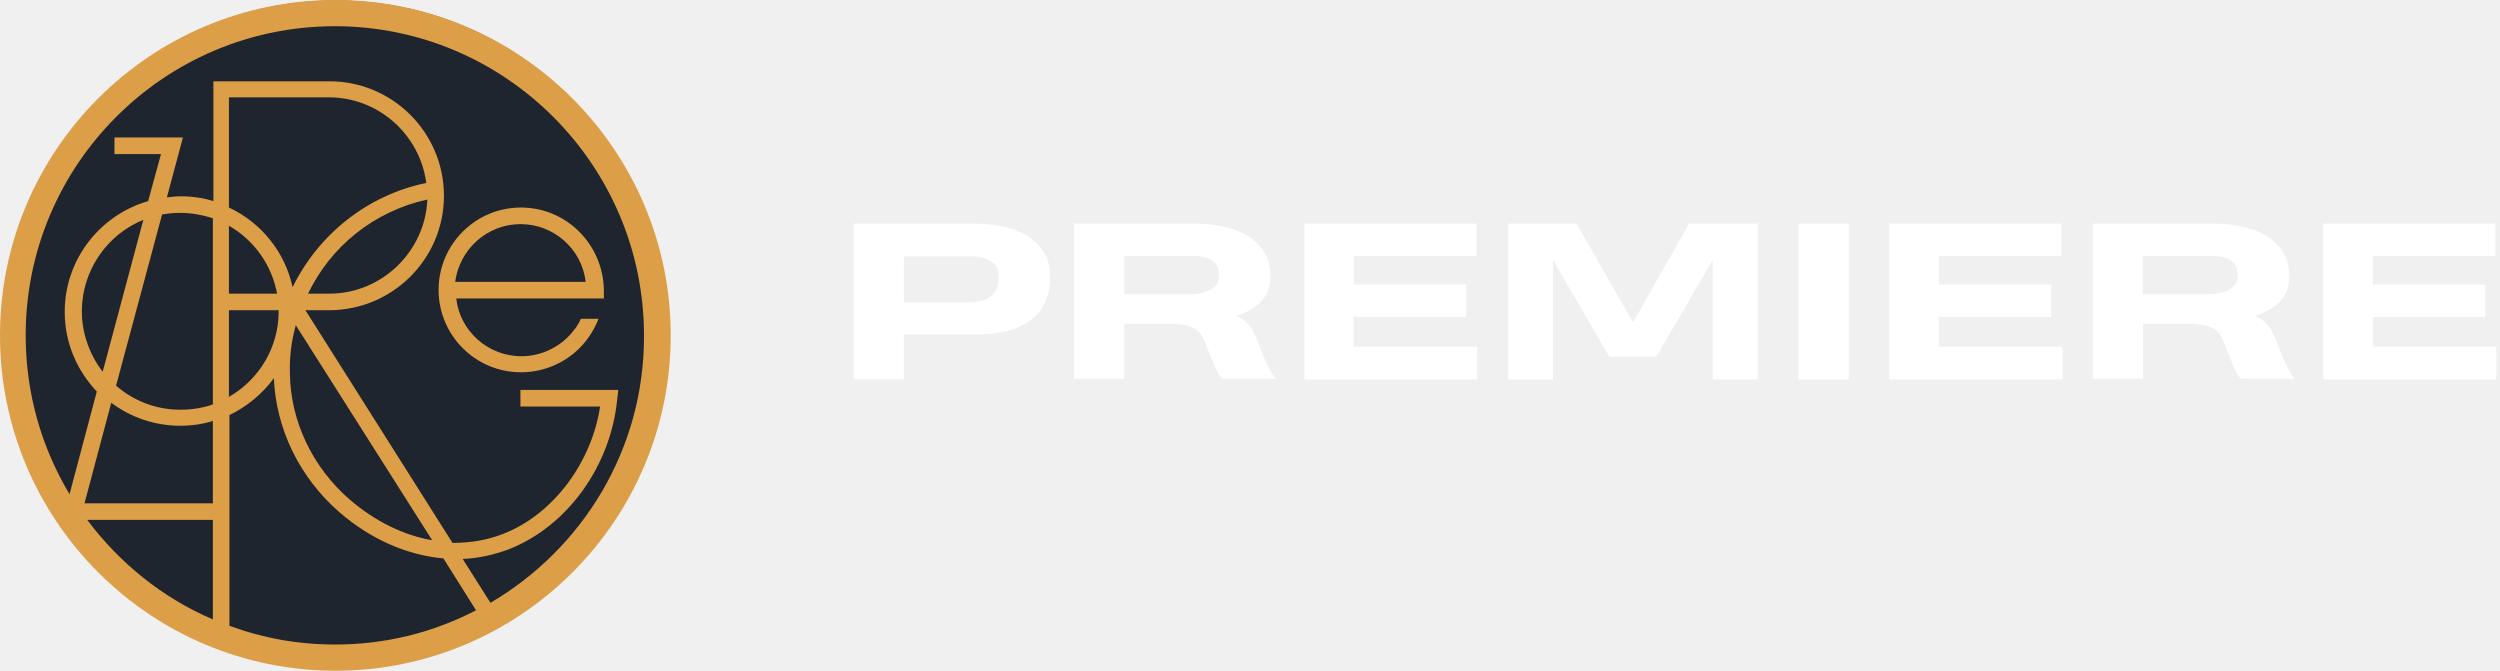
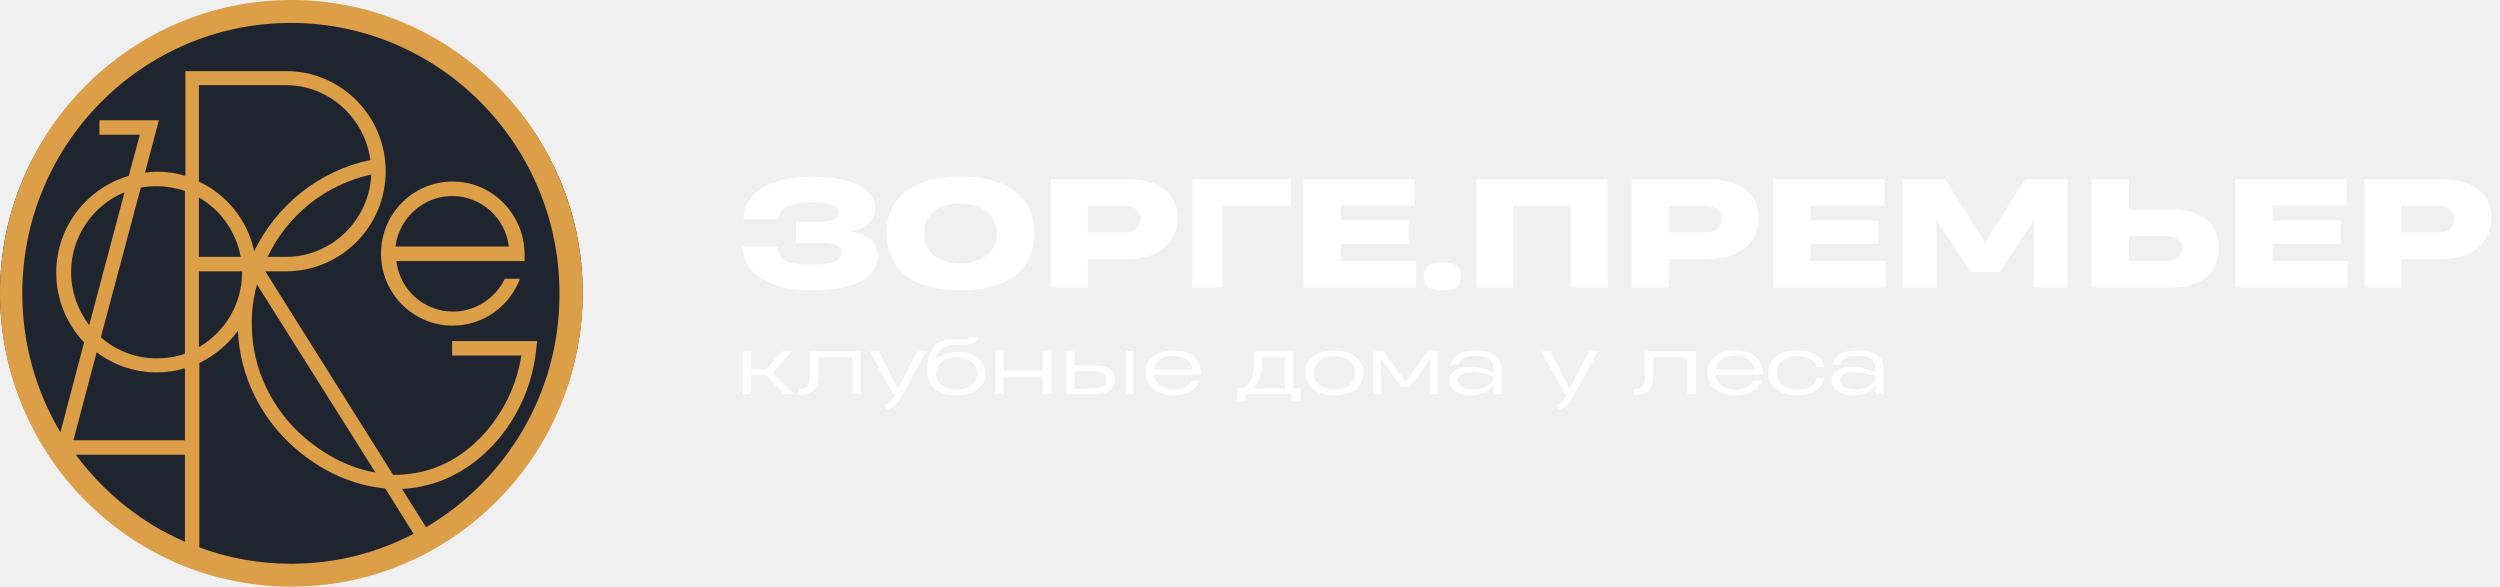
- <svg xmlns="http://www.w3.org/2000/svg" width="369" height="99" viewBox="0 0 369 99" fill="none">
-   <path d="M154.985 40.557V41.083C154.985 42.422 154.746 43.618 154.268 44.623C153.789 45.627 153.072 46.536 152.115 47.253C151.159 47.971 150.059 48.497 148.671 48.832C147.332 49.214 145.802 49.358 144.128 49.358H133.414V55.959H126V33H143.745C145.467 33 146.997 33.191 148.385 33.526C149.772 33.861 150.967 34.339 151.924 35.009C152.881 35.678 153.646 36.444 154.172 37.4C154.698 38.309 154.985 39.361 154.985 40.557ZM147.38 41.227V40.892C147.38 39.888 147.045 39.074 146.328 38.596C145.61 38.07 144.51 37.831 142.98 37.831H133.414V44.623H142.884C144.367 44.623 145.515 44.336 146.28 43.714C146.997 43.092 147.38 42.279 147.38 41.227Z" fill="white" />
-   <path d="M187.51 40.557V40.94C187.51 42.375 187.031 43.618 186.075 44.575C185.262 45.388 184.066 46.105 182.535 46.632C183.301 47.014 183.875 47.445 184.305 47.923C184.688 48.353 185.07 49.023 185.453 49.932L186.41 52.371C186.792 53.28 187.127 53.997 187.414 54.524C187.701 55.05 187.988 55.528 188.323 55.911H180.383C180.096 55.624 179.857 55.241 179.618 54.763C179.379 54.284 179.139 53.758 178.9 53.136L177.752 50.219C177.418 49.406 176.891 48.784 176.174 48.401C175.791 48.21 175.361 48.066 174.787 47.971C174.261 47.875 173.591 47.779 172.874 47.779H165.938V55.911H158.525V33H176.27C177.992 33 179.522 33.191 180.909 33.526C182.296 33.861 183.492 34.339 184.449 35.009C185.405 35.678 186.17 36.444 186.697 37.4C187.223 38.309 187.51 39.361 187.51 40.557ZM179.905 40.701V40.509C179.905 38.692 178.613 37.783 175.983 37.783H165.938V43.427H175.744C176.317 43.427 176.891 43.379 177.418 43.236C177.944 43.092 178.374 42.949 178.757 42.709C179.522 42.279 179.905 41.562 179.905 40.701Z" fill="white" />
-   <path d="M218.073 56.006H192.532V33L217.93 33V37.783L199.85 37.783V41.992H216.399V46.775H199.802V51.175H218.025V56.006H218.073Z" fill="white" />
-   <path d="M272.886 56.006H265.473V33H272.886V56.006Z" fill="white" />
-   <path d="M304.407 56.006H278.865V33L304.263 33V37.783L286.183 37.783V41.992H302.78V46.775H286.183V51.175H304.407V56.006Z" fill="white" />
-   <path d="M337.888 40.557V40.94C337.888 42.375 337.409 43.618 336.453 44.575C335.64 45.388 334.444 46.105 332.913 46.632C333.679 47.014 334.253 47.445 334.683 47.923C335.066 48.353 335.448 49.023 335.831 49.932L336.788 52.371C337.17 53.28 337.505 53.997 337.792 54.524C338.079 55.05 338.366 55.528 338.701 55.911H330.761C330.474 55.624 330.235 55.241 329.996 54.763C329.757 54.284 329.517 53.758 329.278 53.136L328.13 50.219C327.796 49.406 327.269 48.784 326.552 48.401C326.169 48.21 325.739 48.066 325.165 47.971C324.639 47.875 323.969 47.779 323.252 47.779H316.316V55.911H308.903V33H326.648C328.369 33 329.9 33.191 331.287 33.526C332.674 33.861 333.87 34.339 334.827 35.009C335.783 35.678 336.548 36.444 337.075 37.4C337.601 38.309 337.888 39.361 337.888 40.557ZM330.283 40.701V40.509C330.283 38.692 328.991 37.783 326.361 37.783H316.268V43.427H326.074C326.648 43.427 327.222 43.379 327.748 43.236C328.274 43.092 328.704 42.949 329.087 42.709C329.9 42.279 330.283 41.562 330.283 40.701Z" fill="white" />
-   <path d="M368.451 56.006H342.91V33L368.307 33V37.783L350.228 37.783V41.992H366.825V46.775H350.228V51.175H368.451V56.006Z" fill="white" />
-   <path d="M249.306 33L241.032 47.588L232.709 33H222.617V56.006H229.218V38.357L237.54 52.658H244.475L252.798 38.357V56.006L259.446 56.006V33H249.306Z" fill="white" />
-   <circle cx="49.547" cy="49.141" r="49.072" fill="#1F252F" />
-   <path d="M49.5 0C22.184 0 0 22.184 0 49.5C0 76.816 22.184 99 49.5 99C76.816 99 99 76.816 99 49.5C99 22.184 76.737 0 49.5 0ZM31.421 91.421C24 88.263 17.684 83.132 12.868 76.737H31.421V91.421ZM31.421 74.29H12.474L16.421 59.447C19.263 61.579 22.816 62.842 26.605 62.842C28.263 62.842 29.921 62.605 31.421 62.132V74.29ZM15.158 54.868C13.263 52.421 12.079 49.263 12.079 45.947C12.079 39.868 15.868 34.579 21.158 32.447L15.158 54.868ZM31.421 59.684C29.921 60.237 28.263 60.474 26.605 60.474C22.974 60.474 19.658 59.132 17.132 56.921L23.921 31.658C24.79 31.5 25.737 31.421 26.605 31.421C28.263 31.421 29.921 31.737 31.421 32.211V59.684ZM49.5 95.132C43.974 95.132 38.763 94.184 33.868 92.368V61.263C36.474 60 38.763 58.105 40.421 55.816C40.737 63.316 44.211 70.5 50.132 75.632C54.789 79.658 60.158 81.947 65.447 82.421L70.263 90.079C64.026 93.316 57 95.132 49.5 95.132ZM43.184 42.395C42.079 37.184 38.526 32.842 33.789 30.632V14.368H48.553C55.895 14.368 61.974 19.895 62.921 27C54.158 28.816 46.974 34.658 43.184 42.395ZM63.079 29.447C62.763 37.105 56.368 43.342 48.632 43.342H45.474C48.789 36.395 55.184 31.184 63.079 29.447ZM43.658 48L63.789 79.737C59.605 79.026 55.421 76.974 51.711 73.816C46.105 69 42.868 62.132 42.789 55.105C42.711 52.658 43.026 50.289 43.658 48ZM40.895 43.342H33.789V33.316C37.5 35.447 40.105 39.079 40.895 43.342ZM41.132 45.789C41.132 45.868 41.132 45.868 41.132 45.947C41.132 51.316 38.211 56.053 33.789 58.579V45.789H41.132ZM72.395 88.974L68.29 82.5C70.579 82.421 72.947 81.868 75.079 81.079C83.763 77.684 90.158 68.763 91.105 58.895L91.263 57.553H76.816V60H88.579C87.316 68.29 81.632 75.947 74.29 78.79C71.921 79.737 69.395 80.132 66.79 80.132L45.079 45.789H48.553C57.947 45.789 65.526 38.211 65.526 28.895C65.526 19.579 57.947 12 48.632 12H35.211H31.5V29.684C30 29.21 28.342 28.974 26.684 28.974C25.974 28.974 25.342 29.053 24.632 29.132L27 20.29H16.895V22.737H23.763L21.868 29.684C14.763 31.737 9.553 38.289 9.553 46.026C9.553 50.605 11.368 54.711 14.29 57.789L10.263 72.947C6.158 66.079 3.789 58.105 3.789 49.5C3.789 24.316 24.237 3.868 49.421 3.868C74.605 3.868 95.053 24.395 95.053 49.5C95.132 66.316 85.974 81 72.395 88.974ZM76.895 30.632C70.184 30.632 64.737 36.079 64.737 42.789C64.737 49.5 70.184 54.947 76.895 54.947C80.763 54.947 84.395 53.132 86.684 50.053C87.395 49.105 87.947 48.079 88.342 47.053H85.737C85.5 47.605 85.184 48.158 84.79 48.632C82.974 51.079 80.053 52.579 76.974 52.579C72 52.579 67.895 48.868 67.342 44.053H89.132V42.868C89.053 36.079 83.605 30.632 76.895 30.632ZM67.184 41.605C67.816 36.789 71.921 33.079 76.816 33.079C81.79 33.079 85.895 36.789 86.447 41.605H67.184Z" fill="#DC9F48" />
+ <svg xmlns="http://www.w3.org/2000/svg" width="375" height="88" viewBox="0 0 375 88" fill="none">
+   <g clip-path="url(#clip0_1801_13133)">
+     <ellipse cx="43.702" cy="43.903" rx="43.702" ry="43.62" fill="#1F252F" />
+     <path d="M43.702 0C19.586 0 0 19.719 0 44C0 68.281 19.586 88 43.702 88C67.818 88 87.403 68.281 87.403 44C87.403 19.719 67.748 0 43.702 0ZM27.741 81.263C21.189 78.456 15.613 73.895 11.361 68.21H27.741V81.263ZM27.741 66.035H11.012L14.498 52.842C17.007 54.737 20.143 55.86 23.489 55.86C24.953 55.86 26.416 55.649 27.741 55.228V66.035ZM13.382 48.772C11.71 46.596 10.664 43.789 10.664 40.842C10.664 35.439 14.01 30.737 18.68 28.842L13.382 48.772ZM27.741 53.053C26.416 53.544 24.953 53.754 23.489 53.754C20.283 53.754 17.355 52.561 15.125 50.596L21.119 28.14C21.886 28 22.722 27.93 23.489 27.93C24.953 27.93 26.416 28.21 27.741 28.632V53.053ZM43.702 84.561C38.823 84.561 34.222 83.719 29.901 82.105V54.456C32.201 53.333 34.222 51.649 35.686 49.614C35.965 56.281 39.032 62.667 44.259 67.228C48.372 70.807 53.111 72.842 57.781 73.263L62.033 80.07C56.526 82.947 50.323 84.561 43.702 84.561ZM38.126 37.684C37.15 33.053 34.013 29.193 29.831 27.228V12.772H42.865C49.347 12.772 54.714 17.684 55.551 24C47.814 25.614 41.471 30.807 38.126 37.684ZM55.69 26.175C55.411 32.983 49.766 38.526 42.935 38.526H40.147C43.074 32.351 48.72 27.719 55.69 26.175ZM38.544 42.667L56.317 70.877C52.623 70.246 48.929 68.421 45.653 65.614C40.705 61.333 37.847 55.228 37.777 48.983C37.708 46.807 37.986 44.702 38.544 42.667ZM36.104 38.526H29.831V29.614C33.107 31.509 35.407 34.737 36.104 38.526ZM36.313 40.702C36.313 40.772 36.313 40.772 36.313 40.842C36.313 45.614 33.735 49.825 29.831 52.07V40.702H36.313ZM63.915 79.088L60.29 73.333C62.312 73.263 64.403 72.772 66.284 72.07C73.951 69.053 79.597 61.123 80.433 52.351L80.573 51.158H67.818V53.333H78.203C77.088 60.702 72.07 67.509 65.587 70.035C63.496 70.877 61.266 71.228 58.966 71.228L39.798 40.702H42.865C51.16 40.702 57.851 33.965 57.851 25.684C57.851 17.404 51.16 10.667 42.935 10.667H31.086H27.81V26.386C26.486 25.965 25.022 25.754 23.558 25.754C22.931 25.754 22.374 25.825 21.746 25.895L23.837 18.035H14.916V20.21H20.98L19.307 26.386C13.034 28.21 8.434 34.035 8.434 40.912C8.434 44.983 10.037 48.632 12.616 51.368L9.061 64.842C5.437 58.737 3.346 51.649 3.346 44C3.346 21.614 21.398 3.439 43.632 3.439C65.866 3.439 83.918 21.684 83.918 44C83.988 58.947 75.903 72 63.915 79.088ZM67.888 27.228C61.963 27.228 57.154 32.07 57.154 38.035C57.154 44 61.963 48.842 67.888 48.842C71.303 48.842 74.509 47.228 76.53 44.491C77.157 43.649 77.645 42.737 77.994 41.825H75.694C75.485 42.316 75.206 42.807 74.857 43.228C73.254 45.404 70.675 46.737 67.957 46.737C63.566 46.737 59.942 43.439 59.454 39.158H78.691V38.105C78.621 32.07 73.812 27.228 67.888 27.228ZM59.314 36.983C59.872 32.702 63.496 29.404 67.818 29.404C72.209 29.404 75.833 32.702 76.321 36.983H59.314Z" fill="#DC9F48" />
+     <path d="M111.402 36.976H116.684C116.684 39.342 118.653 39.672 121.738 39.672C124.824 39.672 126.23 39.253 126.23 37.765C126.23 37.065 125.485 36.453 123.19 36.453H119.42V33.251H123.19C124.657 33.251 125.819 32.945 125.819 31.867C125.819 31.079 125.052 30.355 121.761 30.355C118.181 30.355 116.791 31.207 116.791 32.897H111.532C111.532 29.059 115.362 26.477 121.776 26.477C127.803 26.477 131.276 28.448 131.276 31.119C131.276 33.356 129.498 34.538 127.324 34.691C129.498 34.885 131.671 36.027 131.671 38.457C131.671 41.699 127.985 43.566 121.715 43.566C115.445 43.566 111.41 40.959 111.41 36.968" fill="white" />
+     <path d="M132.996 35.029V35.005C132.996 29.461 137.115 26.484 144.069 26.484C151.023 26.484 155.142 29.461 155.142 35.005V35.029C155.142 40.549 151.023 43.574 144.069 43.574C137.115 43.574 132.996 40.549 132.996 35.029ZM149.511 35.029V35.005C149.511 32.157 147.314 30.515 144.069 30.515C140.824 30.515 138.628 32.068 138.628 35.005V35.029C138.628 37.942 140.824 39.519 144.069 39.519C147.314 39.519 149.511 37.853 149.511 35.029Z" fill="white" />
+     <path d="M157.605 43.139V26.855H168.907C173.831 26.855 176.651 28.979 176.651 32.664C176.651 36.349 173.938 38.867 168.952 38.867H163.176V43.139H157.605ZM163.176 34.852H168.747C170.442 34.852 171.065 33.862 171.065 32.752C171.065 31.875 170.442 30.869 168.724 30.869H163.176V34.86V34.852Z" fill="white" />
+     <path d="M178.84 43.139V26.855H193.599V30.861H183.354V43.139H178.84Z" fill="white" />
+     <path d="M195.543 43.139V26.855H212.202V30.845H201.114V33.058H211.313V36.558H201.114V39.149H212.415V43.139H195.543Z" fill="white" />
+     <path d="M213.566 41.45C213.566 40.026 214.516 39.35 216.378 39.35C218.24 39.35 219.175 40.026 219.175 41.45C219.175 42.874 218.225 43.574 216.378 43.574C214.532 43.574 213.566 42.898 213.566 41.45Z" fill="white" />
+     <path d="M241.14 43.139H235.592V30.861H226.997V43.139H221.434V26.855H241.14V43.139Z" fill="white" />
+     <path d="M244.758 43.139V26.855H256.059C260.984 26.855 263.803 28.979 263.803 32.664C263.803 36.349 261.09 38.867 256.104 38.867H250.329V43.139H244.758ZM250.329 34.852H255.899C257.594 34.852 258.217 33.862 258.217 32.752C258.217 31.875 257.594 30.869 255.876 30.869H250.329V34.86V34.852Z" fill="white" />
+     <path d="M265.992 43.139V26.855H282.659V30.845H271.563V33.058H281.77V36.558H271.563V39.149H282.864V43.139H265.992Z" fill="white" />
+     <path d="M285.367 43.139V26.855H291.721L297.58 36.059L297.77 36.453L297.975 36.059L303.789 26.855H310.166V43.139H305.059V33.251L305.074 32.921L304.952 33.187L299.944 40.814H295.597L290.588 33.187L290.459 32.921L290.482 33.251V43.139H285.367Z" fill="white" />
+     <path d="M313.766 43.139V26.855H319.336V31.416H325.796C330.181 31.416 332.796 33.412 332.796 37.202C332.796 40.991 330.189 43.139 325.781 43.139H313.773H313.766ZM319.336 39.173H324.922C326.495 39.173 327.278 38.296 327.278 37.226C327.278 36.26 326.495 35.383 324.922 35.383H319.336V39.173Z" fill="white" />
+     <path d="M335.289 43.139V26.855H351.956V30.845H340.86V33.058H351.066V36.558H340.86V39.149H352.161V43.139H335.289Z" fill="white" />
+     <path d="M354.66 43.139V26.855H365.961C370.886 26.855 373.706 28.979 373.706 32.664C373.706 36.349 370.992 38.867 366.007 38.867H360.231V43.139H354.66ZM360.231 34.852H365.802C367.496 34.852 368.12 33.862 368.12 32.752C368.12 31.875 367.496 30.869 365.779 30.869H360.231V34.86V34.852Z" fill="white" />
+     <path d="M111.402 52.73H112.649V55.378H114.952L117.3 52.73H118.774L115.863 55.86L119.154 59.119H117.619L114.876 56.255H112.649V59.119H111.402V52.73Z" fill="white" />
+     <path d="M129.104 59.119H127.858V53.632H122.735V55.885C122.735 56.496 122.69 57.003 122.606 57.413C122.523 57.824 122.371 58.162 122.158 58.427C121.937 58.709 121.626 58.91 121.231 59.047C120.836 59.184 120.326 59.248 119.703 59.248V58.371C120.106 58.371 120.433 58.323 120.668 58.218C120.904 58.121 121.086 57.969 121.216 57.759C121.33 57.574 121.406 57.349 121.444 57.075C121.482 56.802 121.497 56.456 121.497 56.029V52.723H129.112V59.111L129.104 59.119Z" fill="white" />
+     <path d="M137.56 52.73H138.928L135.067 59.827C134.839 60.27 134.505 60.656 134.071 60.986C133.889 61.122 133.707 61.243 133.524 61.331C133.342 61.428 133.175 61.492 133.023 61.525L132.673 60.825C133.281 60.583 133.745 60.149 134.071 59.529L134.292 59.119H133.973L130.477 52.73H131.837L134.641 58.29H134.725L137.56 52.73Z" fill="white" />
+     <path d="M140.375 55.989V56.037C140.375 56.327 140.436 56.617 140.565 56.898C140.686 57.18 140.876 57.429 141.12 57.655C141.386 57.896 141.712 58.089 142.108 58.226C142.503 58.363 142.959 58.435 143.476 58.435C143.992 58.435 144.448 58.363 144.844 58.226C145.239 58.089 145.573 57.896 145.839 57.655C146.082 57.437 146.272 57.18 146.394 56.898C146.523 56.617 146.584 56.327 146.584 56.037V55.997C146.584 55.708 146.523 55.418 146.394 55.136C146.265 54.855 146.082 54.605 145.832 54.38C145.566 54.139 145.231 53.953 144.836 53.817C144.441 53.68 143.992 53.616 143.476 53.616C142.959 53.616 142.51 53.688 142.115 53.825C141.72 53.962 141.386 54.155 141.12 54.396C140.876 54.621 140.686 54.871 140.565 55.152C140.443 55.434 140.375 55.715 140.375 55.997M145.543 50.574H146.865C146.797 50.735 146.728 50.88 146.645 50.993C146.569 51.105 146.47 51.21 146.356 51.29C146.128 51.451 145.816 51.564 145.406 51.62C145.049 51.669 144.471 51.701 143.681 51.701C142.655 51.701 141.88 51.894 141.34 52.28C140.869 52.618 140.557 53.117 140.42 53.776C140.861 53.463 141.355 53.229 141.887 53.06C142.465 52.883 143.058 52.795 143.658 52.795C144.312 52.795 144.897 52.875 145.421 53.044C145.946 53.205 146.386 53.438 146.744 53.744C147.086 54.026 147.352 54.364 147.534 54.75C147.716 55.136 147.808 55.547 147.808 55.973V56.005C147.808 56.456 147.716 56.874 147.534 57.268C147.352 57.663 147.078 58.017 146.728 58.306C146.348 58.62 145.892 58.87 145.338 59.038C144.79 59.215 144.167 59.296 143.46 59.296C142.754 59.296 142.138 59.207 141.591 59.03C141.044 58.853 140.58 58.604 140.208 58.29C139.85 57.992 139.577 57.639 139.394 57.244C139.212 56.85 139.113 56.424 139.113 55.981V55.096C139.113 54.259 139.235 53.535 139.486 52.94C139.759 52.272 140.192 51.765 140.77 51.427C141.416 51.049 142.237 50.856 143.24 50.856H144.266C144.547 50.856 144.768 50.848 144.935 50.832C145.102 50.816 145.231 50.791 145.322 50.751C145.414 50.711 145.49 50.655 145.535 50.582L145.543 50.574Z" fill="white" />
+     <path d="M150.551 59.119H149.305V52.73H150.551V55.555H156.418V52.73H157.665V59.119H156.418V56.456H150.551V59.119Z" fill="white" />
+     <path d="M168.89 52.65H170.023V59.127H168.89V52.65ZM165.995 56.955V56.907C165.995 56.52 165.82 56.215 165.478 55.989C165.143 55.772 164.695 55.66 164.125 55.66H161.176V58.275H164.133C164.695 58.275 165.128 58.186 165.432 58.009C165.805 57.8 165.987 57.446 165.987 56.955H165.995ZM159.938 52.731H161.184V54.815H164.133C165.197 54.815 165.987 55 166.511 55.37C166.762 55.547 166.945 55.764 167.066 56.022C167.188 56.279 167.249 56.569 167.249 56.899V56.987C167.249 57.341 167.18 57.655 167.036 57.928C166.891 58.202 166.694 58.427 166.428 58.604C166.169 58.781 165.858 58.91 165.501 58.999C165.143 59.087 164.741 59.127 164.307 59.127H159.938V52.739V52.731Z" fill="white" />
+     <path d="M173.121 55.449H178.889V55.425C178.889 55.111 178.767 54.805 178.554 54.491C178.319 54.153 178 53.88 177.597 53.687C177.148 53.462 176.632 53.349 176.039 53.349C175.37 53.349 174.793 53.477 174.314 53.727C173.934 53.928 173.63 54.21 173.409 54.564C173.318 54.709 173.25 54.861 173.204 55.014C173.159 55.167 173.128 55.312 173.121 55.449ZM180.15 56.189H173.09C173.105 56.559 173.219 56.913 173.425 57.235C173.653 57.605 173.972 57.887 174.397 58.088C174.884 58.329 175.469 58.442 176.153 58.442C176.882 58.442 177.483 58.273 177.977 57.935C178.296 57.718 178.554 57.436 178.744 57.098H179.945C179.824 57.444 179.641 57.758 179.398 58.04C179.079 58.402 178.676 58.691 178.205 58.901C177.627 59.15 176.958 59.279 176.191 59.279C175.477 59.279 174.846 59.19 174.299 59.021C173.751 58.852 173.288 58.611 172.915 58.305C172.558 58.015 172.292 57.669 172.11 57.267C171.927 56.873 171.844 56.447 171.844 55.988V55.779C171.844 55.336 171.935 54.91 172.117 54.523C172.3 54.129 172.566 53.791 172.923 53.502C173.288 53.204 173.736 52.971 174.268 52.81C174.8 52.649 175.401 52.568 176.069 52.568C176.738 52.568 177.338 52.657 177.863 52.842C178.387 53.027 178.82 53.284 179.178 53.614C179.512 53.928 179.755 54.298 179.922 54.709C180.09 55.127 180.166 55.561 180.158 56.02V56.189H180.15Z" fill="white" />
+     <path d="M189.37 53.583V54.002C189.37 54.967 189.264 55.796 189.051 56.488C188.808 57.284 188.428 57.88 187.919 58.274H192.752V53.583H189.378H189.37ZM193.072 52.73H193.991V58.266H195.108V60.092H193.74V59.119H186.825V60.092H185.578V58.266H185.89C186.262 58.266 186.589 58.169 186.87 57.976C187.151 57.783 187.387 57.502 187.577 57.132C187.759 56.77 187.896 56.335 187.987 55.828C188.079 55.313 188.124 54.742 188.124 54.098V52.73H193.064H193.072Z" fill="white" />
+     <path d="M197.047 55.869V55.981C197.047 56.287 197.108 56.585 197.23 56.882C197.351 57.172 197.534 57.43 197.777 57.655C198.043 57.896 198.37 58.089 198.757 58.234C199.152 58.371 199.608 58.443 200.133 58.443C200.657 58.443 201.121 58.371 201.516 58.234C201.911 58.097 202.238 57.904 202.504 57.655C202.747 57.43 202.929 57.172 203.051 56.882C203.173 56.593 203.233 56.295 203.233 55.981V55.869C203.233 55.442 203.127 55.048 202.914 54.702C202.686 54.316 202.344 54.01 201.911 53.793C201.425 53.551 200.84 53.423 200.14 53.423C199.616 53.423 199.152 53.495 198.765 53.632C198.37 53.769 198.043 53.962 197.784 54.203C197.541 54.428 197.359 54.686 197.237 54.976C197.116 55.265 197.055 55.563 197.055 55.877M195.801 56.038V55.837C195.801 55.394 195.892 54.968 196.067 54.581C196.249 54.187 196.515 53.849 196.872 53.551C197.245 53.246 197.708 53.004 198.256 52.835C198.803 52.666 199.434 52.586 200.148 52.586C200.862 52.586 201.493 52.666 202.04 52.835C202.588 53.004 203.051 53.246 203.423 53.551C203.781 53.841 204.047 54.187 204.229 54.581C204.411 54.976 204.495 55.394 204.495 55.837V56.046C204.495 56.496 204.404 56.915 204.229 57.301C204.047 57.695 203.781 58.033 203.423 58.331C203.051 58.645 202.588 58.886 202.04 59.047C201.493 59.216 200.862 59.296 200.148 59.296C199.434 59.296 198.803 59.216 198.256 59.047C197.708 58.878 197.245 58.636 196.872 58.331C196.523 58.041 196.257 57.703 196.074 57.309C195.892 56.915 195.808 56.496 195.808 56.046L195.801 56.038Z" fill="white" />
+     <path d="M210.157 58.009L207.125 53.736L207.185 59.119H205.992V52.73H207.581L210.78 57.18H210.894L214.094 52.73H215.667V59.119H214.481L214.534 53.736L211.517 58.009H210.157Z" fill="white" />
+     <path d="M221.077 58.41C221.723 58.41 222.278 58.297 222.749 58.072C223.122 57.895 223.433 57.661 223.676 57.364C223.851 57.154 223.965 56.945 224.026 56.744V56.511C223.661 56.35 223.228 56.205 222.742 56.068C222.058 55.883 221.457 55.787 220.94 55.787C220.317 55.787 219.823 55.867 219.451 56.02C219.147 56.141 218.926 56.318 218.805 56.535C218.714 56.696 218.668 56.873 218.668 57.066C218.668 57.259 218.721 57.452 218.82 57.613C218.957 57.846 219.185 58.023 219.512 58.16C219.899 58.321 220.424 58.41 221.085 58.41M225.272 59.118H224.026V57.621C223.912 57.879 223.752 58.112 223.54 58.321C223.327 58.522 223.076 58.699 222.78 58.844C222.498 58.989 222.187 59.094 221.852 59.166C221.518 59.238 221.176 59.279 220.826 59.279C219.914 59.279 219.177 59.142 218.615 58.868C218.159 58.643 217.832 58.345 217.634 57.959C217.49 57.685 217.414 57.388 217.414 57.074C217.414 56.76 217.49 56.471 217.65 56.189C217.847 55.851 218.174 55.578 218.615 55.376C219.147 55.143 219.838 55.022 220.697 55.022C221.313 55.022 221.982 55.127 222.696 55.344C223.053 55.457 223.448 55.602 223.889 55.787L224.011 55.835V55.465C224.011 55.151 223.973 54.877 223.897 54.628C223.821 54.379 223.692 54.161 223.502 53.984C223.084 53.574 222.377 53.373 221.389 53.373C220.758 53.373 220.249 53.437 219.869 53.558C219.519 53.671 219.253 53.832 219.078 54.033C218.919 54.21 218.82 54.419 218.767 54.66H217.612C217.695 54.298 217.824 53.992 218.007 53.743C218.265 53.389 218.638 53.115 219.124 52.922C219.717 52.681 220.5 52.568 221.457 52.568C222.468 52.568 223.281 52.729 223.882 53.059C224.391 53.333 224.763 53.727 224.991 54.242C225.166 54.644 225.25 55.135 225.25 55.722V59.118H225.272Z" fill="white" />
+     <path d="M238.298 52.73H239.666L235.805 59.827C235.577 60.27 235.243 60.656 234.81 60.986C234.627 61.122 234.445 61.243 234.263 61.331C234.08 61.428 233.913 61.492 233.769 61.525L233.419 60.825C234.027 60.583 234.491 60.149 234.817 59.529L235.038 59.119H234.719L231.223 52.73H232.583L235.387 58.29H235.471L238.306 52.73H238.298Z" fill="white" />
+     <path d="M254.37 59.119H253.123V53.632H248.001V55.885C248.001 56.496 247.956 57.003 247.872 57.413C247.788 57.824 247.636 58.162 247.424 58.427C247.203 58.709 246.892 58.91 246.496 59.047C246.101 59.184 245.592 59.248 244.969 59.248V58.371C245.372 58.371 245.698 58.323 245.934 58.218C246.17 58.121 246.352 57.969 246.481 57.759C246.595 57.574 246.671 57.349 246.709 57.075C246.747 56.802 246.762 56.456 246.762 56.029V52.723H254.377V59.111L254.37 59.119Z" fill="white" />
+     <path d="M257.382 55.449H263.151V55.425C263.151 55.111 263.029 54.805 262.816 54.491C262.581 54.153 262.261 53.88 261.859 53.687C261.41 53.462 260.893 53.349 260.301 53.349C259.632 53.349 259.054 53.477 258.575 53.727C258.195 53.928 257.891 54.21 257.671 54.564C257.58 54.709 257.511 54.861 257.466 55.014C257.42 55.167 257.39 55.312 257.382 55.449ZM264.412 56.189H257.352C257.367 56.559 257.481 56.913 257.686 57.235C257.914 57.605 258.233 57.887 258.659 58.088C259.145 58.329 259.731 58.442 260.415 58.442C261.144 58.442 261.745 58.273 262.239 57.935C262.558 57.718 262.816 57.436 263.006 57.098H264.207C264.085 57.444 263.903 57.758 263.66 58.04C263.341 58.402 262.938 58.691 262.467 58.901C261.889 59.15 261.22 59.279 260.453 59.279C259.738 59.279 259.107 59.19 258.56 59.021C258.013 58.852 257.549 58.611 257.177 58.305C256.82 58.015 256.554 57.669 256.371 57.267C256.189 56.873 256.105 56.447 256.105 55.988V55.779C256.105 55.336 256.197 54.91 256.379 54.523C256.561 54.129 256.827 53.791 257.185 53.502C257.549 53.204 257.998 52.971 258.53 52.81C259.062 52.649 259.662 52.568 260.331 52.568C261 52.568 261.6 52.657 262.125 52.842C262.649 53.027 263.082 53.284 263.439 53.614C263.774 53.928 264.017 54.298 264.184 54.709C264.351 55.127 264.427 55.561 264.42 56.02V56.189H264.412Z" fill="white" />
+     <path d="M273.644 55.095H272.504C272.352 54.564 272.056 54.154 271.6 53.872C271.09 53.566 270.406 53.413 269.548 53.413C269.054 53.413 268.62 53.478 268.233 53.615C267.853 53.751 267.526 53.936 267.268 54.178C267.024 54.403 266.834 54.66 266.705 54.95C266.576 55.24 266.515 55.538 266.515 55.843V56.004C266.515 56.31 266.576 56.608 266.713 56.897C266.842 57.187 267.032 57.444 267.275 57.662C267.541 57.903 267.86 58.088 268.24 58.225C268.62 58.362 269.054 58.426 269.548 58.426C270.422 58.426 271.113 58.265 271.615 57.943C272.071 57.654 272.367 57.251 272.504 56.744H273.636C273.576 57.106 273.446 57.436 273.249 57.742C273.051 58.048 272.793 58.313 272.466 58.539C272.124 58.78 271.706 58.957 271.22 59.094C270.733 59.222 270.178 59.287 269.548 59.287C268.871 59.287 268.263 59.206 267.724 59.038C267.184 58.868 266.728 58.635 266.348 58.329C265.991 58.04 265.717 57.702 265.527 57.308C265.337 56.921 265.246 56.503 265.246 56.06V55.779C265.246 55.336 265.337 54.926 265.527 54.54C265.717 54.154 265.991 53.816 266.356 53.518C266.728 53.212 267.184 52.979 267.724 52.81C268.263 52.641 268.871 52.56 269.548 52.56C270.771 52.56 271.736 52.802 272.443 53.277C273.082 53.711 273.477 54.315 273.636 55.087" fill="white" />
+     <path d="M278.401 58.41C279.047 58.41 279.602 58.297 280.073 58.072C280.446 57.895 280.757 57.661 281.001 57.364C281.175 57.154 281.289 56.945 281.35 56.744V56.511C280.985 56.35 280.552 56.205 280.066 56.068C279.382 55.883 278.789 55.787 278.265 55.787C277.641 55.787 277.147 55.867 276.775 56.02C276.471 56.141 276.251 56.318 276.129 56.535C276.038 56.696 275.992 56.873 275.992 57.066C275.992 57.259 276.045 57.452 276.144 57.613C276.281 57.846 276.509 58.023 276.836 58.16C277.223 58.321 277.748 58.41 278.409 58.41M282.597 59.118H281.35V57.621C281.236 57.879 281.077 58.112 280.864 58.321C280.651 58.522 280.4 58.699 280.104 58.844C279.823 58.989 279.511 59.094 279.177 59.166C278.842 59.238 278.5 59.279 278.151 59.279C277.239 59.279 276.501 59.142 275.939 58.868C275.483 58.643 275.156 58.345 274.959 57.959C274.814 57.685 274.738 57.388 274.738 57.074C274.738 56.76 274.814 56.471 274.974 56.189C275.171 55.851 275.498 55.578 275.939 55.376C276.471 55.143 277.17 55.022 278.021 55.022C278.637 55.022 279.306 55.127 280.02 55.344C280.377 55.457 280.773 55.602 281.213 55.787L281.335 55.835V55.465C281.335 55.151 281.297 54.877 281.221 54.628C281.145 54.379 281.016 54.161 280.826 53.984C280.408 53.574 279.701 53.373 278.713 53.373C278.082 53.373 277.573 53.437 277.193 53.558C276.843 53.671 276.577 53.832 276.403 54.033C276.243 54.21 276.144 54.419 276.091 54.66H274.936C275.019 54.298 275.149 53.992 275.331 53.743C275.589 53.389 275.962 53.115 276.448 52.922C277.041 52.681 277.824 52.568 278.781 52.568C279.792 52.568 280.605 52.729 281.206 53.059C281.715 53.333 282.087 53.727 282.315 54.242C282.49 54.644 282.574 55.135 282.574 55.722V59.118H282.597Z" fill="white" />
+   </g>
+   <defs>
+     <clipPath id="clip0_1801_13133">
+       <rect width="374.119" height="88" fill="white" />
+     </clipPath>
+   </defs>
</svg>
